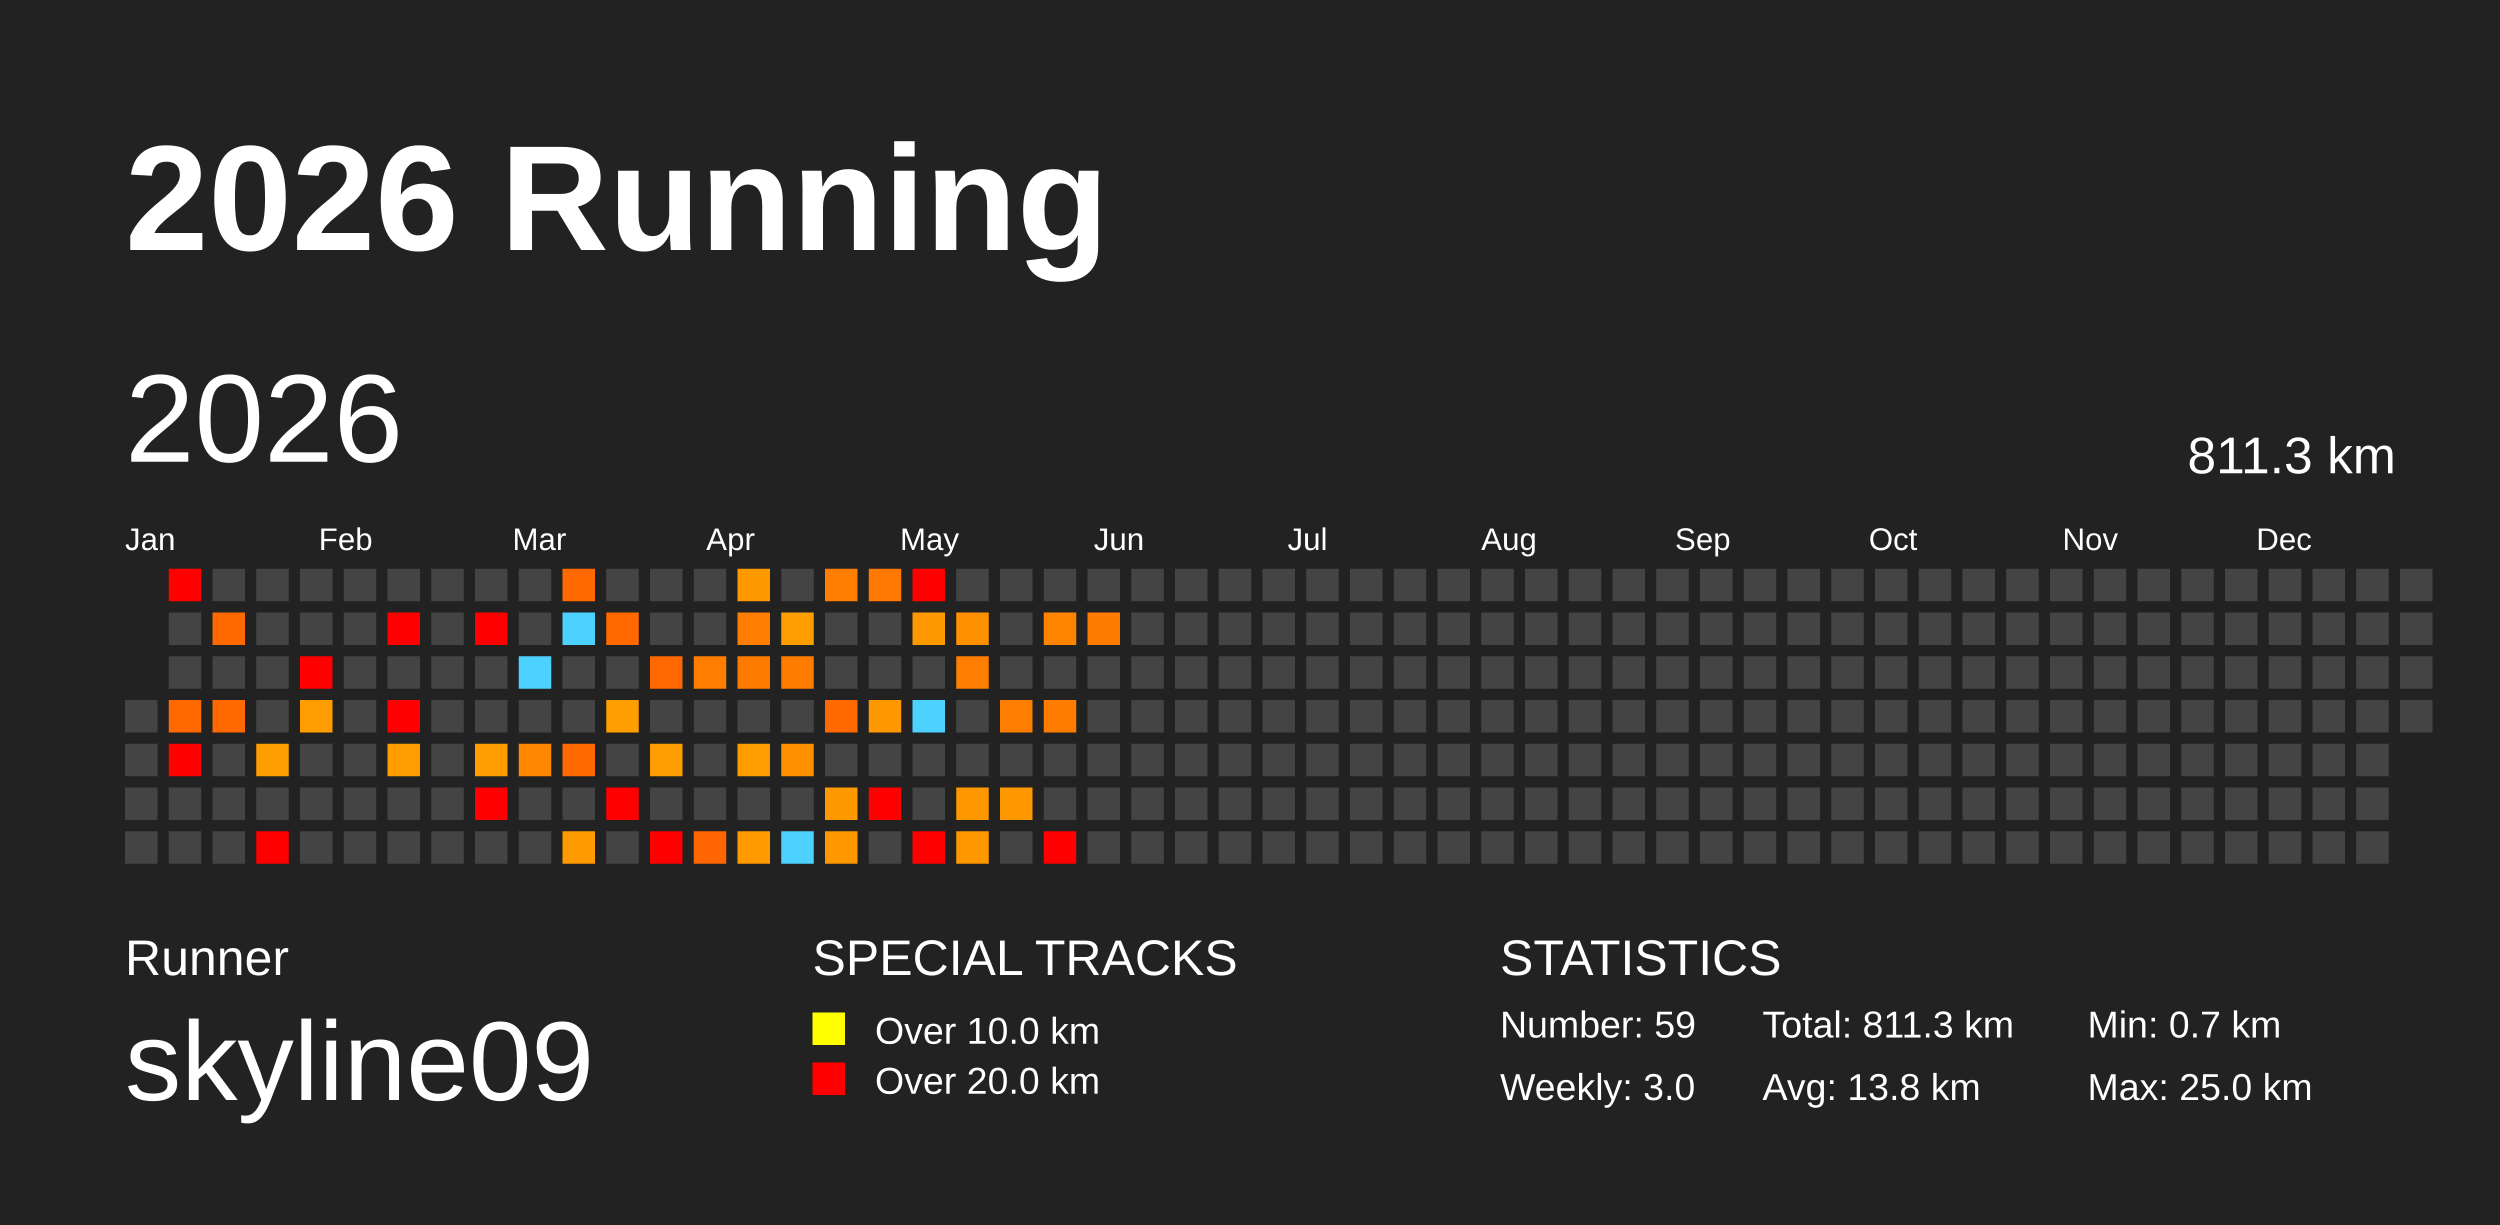
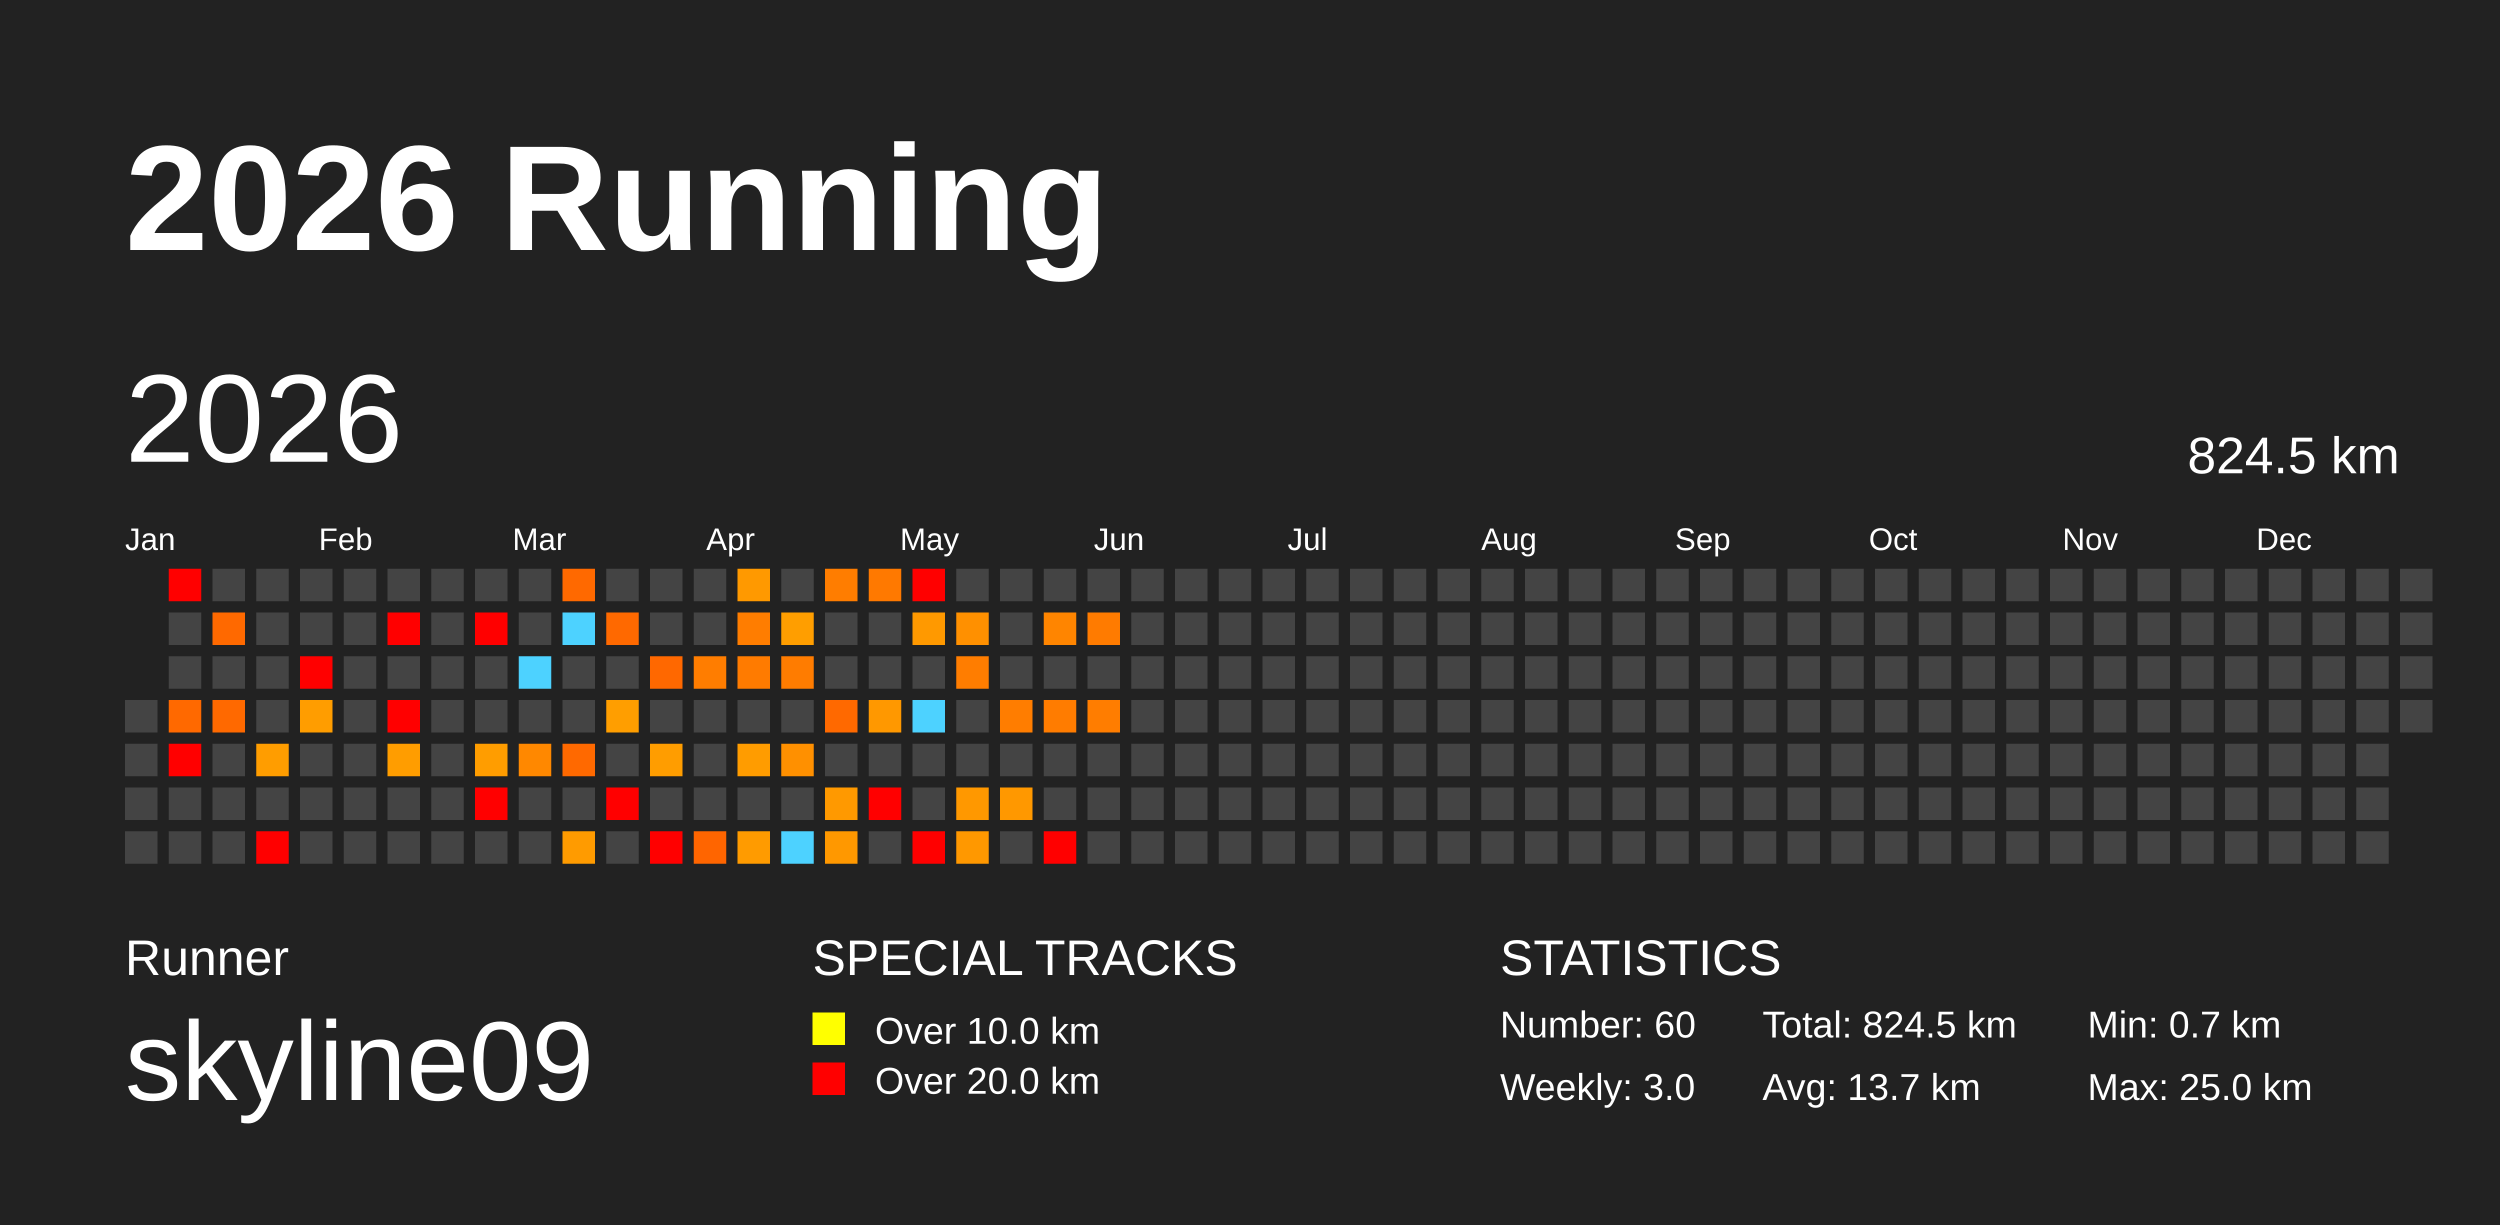
<svg xmlns="http://www.w3.org/2000/svg" baseProfile="full" height="98mm" version="1.1" viewBox="0,0,200,98" width="200mm">
  <defs />
  <rect fill="#222222" height="98" width="200" x="0" y="0" />
  <text fill="#FFFFFF" style="font-size:12px; font-family:Arial; font-weight:bold;" x="10" y="20">2026 Running</text>
  <text fill="#FFFFFF" style="font-size:4px; font-family:Arial" x="10" y="78">Runner</text>
  <text fill="#FFFFFF" style="font-size:9px; font-family:Arial" x="10" y="88">skyline09</text>
  <text fill="#FFFFFF" style="font-size:4px; font-family:Arial" x="65" y="78">SPECIAL TRACKS</text>
  <rect fill="yellow" height="2.6" width="2.6" x="65" y="81" />
  <text fill="#FFFFFF" style="font-size:3px; font-family:Arial" x="70" y="83.5">Over 10.0 km</text>
  <rect fill="red" height="2.6" width="2.6" x="65" y="85" />
  <text fill="#FFFFFF" style="font-size:3px; font-family:Arial" x="70" y="87.5">Over 20.0 km</text>
  <text fill="#FFFFFF" style="font-size:4px; font-family:Arial" x="120" y="78">STATISTICS</text>
-   <text fill="#FFFFFF" style="font-size:3px; font-family:Arial" x="120" y="83">Number: 59</text>
+   <text fill="#FFFFFF" style="font-size:3px; font-family:Arial" x="120" y="83">Number: 60</text>
  <text fill="#FFFFFF" style="font-size:3px; font-family:Arial" x="120" y="88">Weekly: 3.0</text>
-   <text fill="#FFFFFF" style="font-size:3px; font-family:Arial" x="141" y="83">Total: 811.3 km</text>
-   <text fill="#FFFFFF" style="font-size:3px; font-family:Arial" x="141" y="88">Avg: 13.8 km</text>
+   <text fill="#FFFFFF" style="font-size:3px; font-family:Arial" x="141" y="83">Total: 824.5 km</text>
+   <text fill="#FFFFFF" style="font-size:3px; font-family:Arial" x="141" y="88">Avg: 13.7 km</text>
  <text fill="#FFFFFF" style="font-size:3px; font-family:Arial" x="167" y="83">Min: 0.7 km</text>
  <text fill="#FFFFFF" style="font-size:3px; font-family:Arial" x="167" y="88">Max: 25.0 km</text>
  <text dominant-baseline="hanging" fill="#FFFFFF" style="font-size:10.0px; font-family:Arial;" x="10" y="30">2026</text>
-   <text dominant-baseline="hanging" fill="#FFFFFF" style="font-size:4.125px; font-family:Arial;" x="175" y="35">811.3 km</text>
+   <text dominant-baseline="hanging" fill="#FFFFFF" style="font-size:4.125px; font-family:Arial;" x="175" y="35">824.5 km</text>
  <text fill="#FFFFFF" style="font-size:2.5px; font-family:Arial" x="10.0" y="44">Jan</text>
  <text fill="#FFFFFF" style="font-size:2.5px; font-family:Arial" x="25.5" y="44">Feb</text>
  <text fill="#FFFFFF" style="font-size:2.5px; font-family:Arial" x="41.0" y="44">Mar</text>
  <text fill="#FFFFFF" style="font-size:2.5px; font-family:Arial" x="56.5" y="44">Apr</text>
  <text fill="#FFFFFF" style="font-size:2.5px; font-family:Arial" x="72.0" y="44">May</text>
  <text fill="#FFFFFF" style="font-size:2.5px; font-family:Arial" x="87.5" y="44">Jun</text>
  <text fill="#FFFFFF" style="font-size:2.5px; font-family:Arial" x="103.0" y="44">Jul</text>
  <text fill="#FFFFFF" style="font-size:2.5px; font-family:Arial" x="118.5" y="44">Aug</text>
  <text fill="#FFFFFF" style="font-size:2.5px; font-family:Arial" x="134.0" y="44">Sep</text>
  <text fill="#FFFFFF" style="font-size:2.5px; font-family:Arial" x="149.5" y="44">Oct</text>
  <text fill="#FFFFFF" style="font-size:2.5px; font-family:Arial" x="165.0" y="44">Nov</text>
  <text fill="#FFFFFF" style="font-size:2.5px; font-family:Arial" x="180.5" y="44">Dec</text>
  <rect fill="#444444" height="2.6" width="2.6" x="10.0" y="56.0" />
  <rect fill="#444444" height="2.6" width="2.6" x="10.0" y="59.5" />
  <rect fill="#444444" height="2.6" width="2.6" x="10.0" y="63.0" />
  <rect fill="#444444" height="2.6" width="2.6" x="10.0" y="66.5" />
  <rect fill="red" height="2.6" width="2.6" x="13.5" y="45.5" />
  <rect fill="#444444" height="2.6" width="2.6" x="13.5" y="49.0" />
  <rect fill="#444444" height="2.6" width="2.6" x="13.5" y="52.5" />
  <rect fill="#ff6900" height="2.6" width="2.6" x="13.5" y="56.0" />
  <rect fill="red" height="2.6" width="2.6" x="13.5" y="59.5" />
  <rect fill="#444444" height="2.6" width="2.6" x="13.5" y="63.0" />
  <rect fill="#444444" height="2.6" width="2.6" x="13.5" y="66.5" />
  <rect fill="#444444" height="2.6" width="2.6" x="17.0" y="45.5" />
  <rect fill="#ff6900" height="2.6" width="2.6" x="17.0" y="49.0" />
  <rect fill="#444444" height="2.6" width="2.6" x="17.0" y="52.5" />
  <rect fill="#ff6900" height="2.6" width="2.6" x="17.0" y="56.0" />
  <rect fill="#444444" height="2.6" width="2.6" x="17.0" y="59.5" />
  <rect fill="#444444" height="2.6" width="2.6" x="17.0" y="63.0" />
  <rect fill="#444444" height="2.6" width="2.6" x="17.0" y="66.5" />
  <rect fill="#444444" height="2.6" width="2.6" x="20.5" y="45.5" />
  <rect fill="#444444" height="2.6" width="2.6" x="20.5" y="49.0" />
  <rect fill="#444444" height="2.6" width="2.6" x="20.5" y="52.5" />
  <rect fill="#444444" height="2.6" width="2.6" x="20.5" y="56.0" />
  <rect fill="#ff9d00" height="2.6" width="2.6" x="20.5" y="59.5" />
  <rect fill="#444444" height="2.6" width="2.6" x="20.5" y="63.0" />
  <rect fill="red" height="2.6" width="2.6" x="20.5" y="66.5" />
  <rect fill="#444444" height="2.6" width="2.6" x="24.0" y="45.5" />
  <rect fill="#444444" height="2.6" width="2.6" x="24.0" y="49.0" />
  <rect fill="red" height="2.6" width="2.6" x="24.0" y="52.5" />
  <rect fill="#ff9d00" height="2.6" width="2.6" x="24.0" y="56.0" />
  <rect fill="#444444" height="2.6" width="2.6" x="24.0" y="59.5" />
  <rect fill="#444444" height="2.6" width="2.6" x="24.0" y="63.0" />
  <rect fill="#444444" height="2.6" width="2.6" x="24.0" y="66.5" />
  <rect fill="#444444" height="2.6" width="2.6" x="27.5" y="45.5" />
  <rect fill="#444444" height="2.6" width="2.6" x="27.5" y="49.0" />
  <rect fill="#444444" height="2.6" width="2.6" x="27.5" y="52.5" />
  <rect fill="#444444" height="2.6" width="2.6" x="27.5" y="56.0" />
  <rect fill="#444444" height="2.6" width="2.6" x="27.5" y="59.5" />
  <rect fill="#444444" height="2.6" width="2.6" x="27.5" y="63.0" />
  <rect fill="#444444" height="2.6" width="2.6" x="27.5" y="66.5" />
  <rect fill="#444444" height="2.6" width="2.6" x="31.0" y="45.5" />
  <rect fill="red" height="2.6" width="2.6" x="31.0" y="49.0" />
  <rect fill="#444444" height="2.6" width="2.6" x="31.0" y="52.5" />
  <rect fill="red" height="2.6" width="2.6" x="31.0" y="56.0" />
  <rect fill="#ff9d00" height="2.6" width="2.6" x="31.0" y="59.5" />
  <rect fill="#444444" height="2.6" width="2.6" x="31.0" y="63.0" />
  <rect fill="#444444" height="2.6" width="2.6" x="31.0" y="66.5" />
  <rect fill="#444444" height="2.6" width="2.6" x="34.5" y="45.5" />
  <rect fill="#444444" height="2.6" width="2.6" x="34.5" y="49.0" />
  <rect fill="#444444" height="2.6" width="2.6" x="34.5" y="52.5" />
  <rect fill="#444444" height="2.6" width="2.6" x="34.5" y="56.0" />
  <rect fill="#444444" height="2.6" width="2.6" x="34.5" y="59.5" />
  <rect fill="#444444" height="2.6" width="2.6" x="34.5" y="63.0" />
  <rect fill="#444444" height="2.6" width="2.6" x="34.5" y="66.5" />
  <rect fill="#444444" height="2.6" width="2.6" x="38.0" y="45.5" />
  <rect fill="red" height="2.6" width="2.6" x="38.0" y="49.0" />
  <rect fill="#444444" height="2.6" width="2.6" x="38.0" y="52.5" />
  <rect fill="#444444" height="2.6" width="2.6" x="38.0" y="56.0" />
  <rect fill="#ff9d00" height="2.6" width="2.6" x="38.0" y="59.5" />
  <rect fill="red" height="2.6" width="2.6" x="38.0" y="63.0" />
  <rect fill="#444444" height="2.6" width="2.6" x="38.0" y="66.5" />
  <rect fill="#444444" height="2.6" width="2.6" x="41.5" y="45.5" />
  <rect fill="#444444" height="2.6" width="2.6" x="41.5" y="49.0" />
  <rect fill="#4dd2ff" height="2.6" width="2.6" x="41.5" y="52.5" />
  <rect fill="#444444" height="2.6" width="2.6" x="41.5" y="56.0" />
  <rect fill="#ff8800" height="2.6" width="2.6" x="41.5" y="59.5" />
  <rect fill="#444444" height="2.6" width="2.6" x="41.5" y="63.0" />
  <rect fill="#444444" height="2.6" width="2.6" x="41.5" y="66.5" />
  <rect fill="#ff6900" height="2.6" width="2.6" x="45.0" y="45.5" />
  <rect fill="#4dd2ff" height="2.6" width="2.6" x="45.0" y="49.0" />
  <rect fill="#444444" height="2.6" width="2.6" x="45.0" y="52.5" />
  <rect fill="#444444" height="2.6" width="2.6" x="45.0" y="56.0" />
  <rect fill="#ff6900" height="2.6" width="2.6" x="45.0" y="59.5" />
  <rect fill="#444444" height="2.6" width="2.6" x="45.0" y="63.0" />
  <rect fill="#ff9b00" height="2.6" width="2.6" x="45.0" y="66.5" />
  <rect fill="#444444" height="2.6" width="2.6" x="48.5" y="45.5" />
  <rect fill="#ff6900" height="2.6" width="2.6" x="48.5" y="49.0" />
  <rect fill="#444444" height="2.6" width="2.6" x="48.5" y="52.5" />
  <rect fill="#ff9e00" height="2.6" width="2.6" x="48.5" y="56.0" />
  <rect fill="#444444" height="2.6" width="2.6" x="48.5" y="59.5" />
  <rect fill="red" height="2.6" width="2.6" x="48.5" y="63.0" />
  <rect fill="#444444" height="2.6" width="2.6" x="48.5" y="66.5" />
  <rect fill="#444444" height="2.6" width="2.6" x="52.0" y="45.5" />
  <rect fill="#444444" height="2.6" width="2.6" x="52.0" y="49.0" />
  <rect fill="#ff6800" height="2.6" width="2.6" x="52.0" y="52.5" />
  <rect fill="#444444" height="2.6" width="2.6" x="52.0" y="56.0" />
  <rect fill="#ff9d00" height="2.6" width="2.6" x="52.0" y="59.5" />
  <rect fill="#444444" height="2.6" width="2.6" x="52.0" y="63.0" />
  <rect fill="red" height="2.6" width="2.6" x="52.0" y="66.5" />
  <rect fill="#444444" height="2.6" width="2.6" x="55.5" y="45.5" />
  <rect fill="#444444" height="2.6" width="2.6" x="55.5" y="49.0" />
  <rect fill="#ff7d00" height="2.6" width="2.6" x="55.5" y="52.5" />
  <rect fill="#444444" height="2.6" width="2.6" x="55.5" y="56.0" />
  <rect fill="#444444" height="2.6" width="2.6" x="55.5" y="59.5" />
  <rect fill="#444444" height="2.6" width="2.6" x="55.5" y="63.0" />
  <rect fill="#ff6500" height="2.6" width="2.6" x="55.5" y="66.5" />
  <rect fill="#ff9900" height="2.6" width="2.6" x="59.0" y="45.5" />
  <rect fill="#ff7d00" height="2.6" width="2.6" x="59.0" y="49.0" />
  <rect fill="#ff7b00" height="2.6" width="2.6" x="59.0" y="52.5" />
  <rect fill="#444444" height="2.6" width="2.6" x="59.0" y="56.0" />
  <rect fill="#ff9c00" height="2.6" width="2.6" x="59.0" y="59.5" />
  <rect fill="#444444" height="2.6" width="2.6" x="59.0" y="63.0" />
  <rect fill="#ff9b00" height="2.6" width="2.6" x="59.0" y="66.5" />
  <rect fill="#444444" height="2.6" width="2.6" x="62.5" y="45.5" />
  <rect fill="#ff9e00" height="2.6" width="2.6" x="62.5" y="49.0" />
  <rect fill="#ff7c00" height="2.6" width="2.6" x="62.5" y="52.5" />
  <rect fill="#444444" height="2.6" width="2.6" x="62.5" y="56.0" />
  <rect fill="#ff9000" height="2.6" width="2.6" x="62.5" y="59.5" />
  <rect fill="#444444" height="2.6" width="2.6" x="62.5" y="63.0" />
  <rect fill="#4dd2ff" height="2.6" width="2.6" x="62.5" y="66.5" />
  <rect fill="#ff7d00" height="2.6" width="2.6" x="66.0" y="45.5" />
  <rect fill="#444444" height="2.6" width="2.6" x="66.0" y="49.0" />
  <rect fill="#444444" height="2.6" width="2.6" x="66.0" y="52.5" />
  <rect fill="#ff6900" height="2.6" width="2.6" x="66.0" y="56.0" />
  <rect fill="#444444" height="2.6" width="2.6" x="66.0" y="59.5" />
  <rect fill="#ff9900" height="2.6" width="2.6" x="66.0" y="63.0" />
  <rect fill="#ff9800" height="2.6" width="2.6" x="66.0" y="66.5" />
  <rect fill="#ff7900" height="2.6" width="2.6" x="69.5" y="45.5" />
  <rect fill="#444444" height="2.6" width="2.6" x="69.5" y="49.0" />
  <rect fill="#444444" height="2.6" width="2.6" x="69.5" y="52.5" />
  <rect fill="#ff9800" height="2.6" width="2.6" x="69.5" y="56.0" />
  <rect fill="#444444" height="2.6" width="2.6" x="69.5" y="59.5" />
  <rect fill="red" height="2.6" width="2.6" x="69.5" y="63.0" />
  <rect fill="#444444" height="2.6" width="2.6" x="69.5" y="66.5" />
  <rect fill="red" height="2.6" width="2.6" x="73.0" y="45.5" />
  <rect fill="#ff9900" height="2.6" width="2.6" x="73.0" y="49.0" />
  <rect fill="#444444" height="2.6" width="2.6" x="73.0" y="52.5" />
  <rect fill="#4dd2ff" height="2.6" width="2.6" x="73.0" y="56.0" />
  <rect fill="#444444" height="2.6" width="2.6" x="73.0" y="59.5" />
  <rect fill="#444444" height="2.6" width="2.6" x="73.0" y="63.0" />
  <rect fill="red" height="2.6" width="2.6" x="73.0" y="66.5" />
  <rect fill="#444444" height="2.6" width="2.6" x="76.5" y="45.5" />
  <rect fill="#ff9000" height="2.6" width="2.6" x="76.5" y="49.0" />
  <rect fill="#ff7d00" height="2.6" width="2.6" x="76.5" y="52.5" />
  <rect fill="#444444" height="2.6" width="2.6" x="76.5" y="56.0" />
  <rect fill="#444444" height="2.6" width="2.6" x="76.5" y="59.5" />
  <rect fill="#ff9800" height="2.6" width="2.6" x="76.5" y="63.0" />
  <rect fill="#ff9800" height="2.6" width="2.6" x="76.5" y="66.5" />
  <rect fill="#444444" height="2.6" width="2.6" x="80.0" y="45.5" />
  <rect fill="#444444" height="2.6" width="2.6" x="80.0" y="49.0" />
  <rect fill="#444444" height="2.6" width="2.6" x="80.0" y="52.5" />
  <rect fill="#ff7d00" height="2.6" width="2.6" x="80.0" y="56.0" />
  <rect fill="#444444" height="2.6" width="2.6" x="80.0" y="59.5" />
  <rect fill="#ff9800" height="2.6" width="2.6" x="80.0" y="63.0" />
  <rect fill="#444444" height="2.6" width="2.6" x="80.0" y="66.5" />
  <rect fill="#444444" height="2.6" width="2.6" x="83.5" y="45.5" />
  <rect fill="#ff8500" height="2.6" width="2.6" x="83.5" y="49.0" />
  <rect fill="#444444" height="2.6" width="2.6" x="83.5" y="52.5" />
  <rect fill="#ff7c00" height="2.6" width="2.6" x="83.5" y="56.0" />
  <rect fill="#444444" height="2.6" width="2.6" x="83.5" y="59.5" />
  <rect fill="#444444" height="2.6" width="2.6" x="83.5" y="63.0" />
  <rect fill="red" height="2.6" width="2.6" x="83.5" y="66.5" />
  <rect fill="#444444" height="2.6" width="2.6" x="87.0" y="45.5" />
  <rect fill="#ff7b00" height="2.6" width="2.6" x="87.0" y="49.0" />
  <rect fill="#444444" height="2.6" width="2.6" x="87.0" y="52.5" />
-   <rect fill="#444444" height="2.6" width="2.6" x="87.0" y="56.0" />
+   <rect fill="#ff7d00" height="2.6" width="2.6" x="87.0" y="56.0" />
  <rect fill="#444444" height="2.6" width="2.6" x="87.0" y="59.5" />
  <rect fill="#444444" height="2.6" width="2.6" x="87.0" y="63.0" />
  <rect fill="#444444" height="2.6" width="2.6" x="87.0" y="66.5" />
  <rect fill="#444444" height="2.6" width="2.6" x="90.5" y="45.5" />
  <rect fill="#444444" height="2.6" width="2.6" x="90.5" y="49.0" />
  <rect fill="#444444" height="2.6" width="2.6" x="90.5" y="52.5" />
  <rect fill="#444444" height="2.6" width="2.6" x="90.5" y="56.0" />
  <rect fill="#444444" height="2.6" width="2.6" x="90.5" y="59.5" />
  <rect fill="#444444" height="2.6" width="2.6" x="90.5" y="63.0" />
  <rect fill="#444444" height="2.6" width="2.6" x="90.5" y="66.5" />
  <rect fill="#444444" height="2.6" width="2.6" x="94.0" y="45.5" />
  <rect fill="#444444" height="2.6" width="2.6" x="94.0" y="49.0" />
  <rect fill="#444444" height="2.6" width="2.6" x="94.0" y="52.5" />
  <rect fill="#444444" height="2.6" width="2.6" x="94.0" y="56.0" />
  <rect fill="#444444" height="2.6" width="2.6" x="94.0" y="59.5" />
  <rect fill="#444444" height="2.6" width="2.6" x="94.0" y="63.0" />
  <rect fill="#444444" height="2.6" width="2.6" x="94.0" y="66.5" />
  <rect fill="#444444" height="2.6" width="2.6" x="97.5" y="45.5" />
  <rect fill="#444444" height="2.6" width="2.6" x="97.5" y="49.0" />
  <rect fill="#444444" height="2.6" width="2.6" x="97.5" y="52.5" />
  <rect fill="#444444" height="2.6" width="2.6" x="97.5" y="56.0" />
  <rect fill="#444444" height="2.6" width="2.6" x="97.5" y="59.5" />
  <rect fill="#444444" height="2.6" width="2.6" x="97.5" y="63.0" />
  <rect fill="#444444" height="2.6" width="2.6" x="97.5" y="66.5" />
  <rect fill="#444444" height="2.6" width="2.6" x="101.0" y="45.5" />
  <rect fill="#444444" height="2.6" width="2.6" x="101.0" y="49.0" />
  <rect fill="#444444" height="2.6" width="2.6" x="101.0" y="52.5" />
  <rect fill="#444444" height="2.6" width="2.6" x="101.0" y="56.0" />
  <rect fill="#444444" height="2.6" width="2.6" x="101.0" y="59.5" />
  <rect fill="#444444" height="2.6" width="2.6" x="101.0" y="63.0" />
  <rect fill="#444444" height="2.6" width="2.6" x="101.0" y="66.5" />
  <rect fill="#444444" height="2.6" width="2.6" x="104.5" y="45.5" />
  <rect fill="#444444" height="2.6" width="2.6" x="104.5" y="49.0" />
  <rect fill="#444444" height="2.6" width="2.6" x="104.5" y="52.5" />
  <rect fill="#444444" height="2.6" width="2.6" x="104.5" y="56.0" />
  <rect fill="#444444" height="2.6" width="2.6" x="104.5" y="59.5" />
  <rect fill="#444444" height="2.6" width="2.6" x="104.5" y="63.0" />
  <rect fill="#444444" height="2.6" width="2.6" x="104.5" y="66.5" />
  <rect fill="#444444" height="2.6" width="2.6" x="108.0" y="45.5" />
  <rect fill="#444444" height="2.6" width="2.6" x="108.0" y="49.0" />
  <rect fill="#444444" height="2.6" width="2.6" x="108.0" y="52.5" />
  <rect fill="#444444" height="2.6" width="2.6" x="108.0" y="56.0" />
  <rect fill="#444444" height="2.6" width="2.6" x="108.0" y="59.5" />
  <rect fill="#444444" height="2.6" width="2.6" x="108.0" y="63.0" />
  <rect fill="#444444" height="2.6" width="2.6" x="108.0" y="66.5" />
  <rect fill="#444444" height="2.6" width="2.6" x="111.5" y="45.5" />
  <rect fill="#444444" height="2.6" width="2.6" x="111.5" y="49.0" />
  <rect fill="#444444" height="2.6" width="2.6" x="111.5" y="52.5" />
  <rect fill="#444444" height="2.6" width="2.6" x="111.5" y="56.0" />
  <rect fill="#444444" height="2.6" width="2.6" x="111.5" y="59.5" />
  <rect fill="#444444" height="2.6" width="2.6" x="111.5" y="63.0" />
  <rect fill="#444444" height="2.6" width="2.6" x="111.5" y="66.5" />
  <rect fill="#444444" height="2.6" width="2.6" x="115.0" y="45.5" />
  <rect fill="#444444" height="2.6" width="2.6" x="115.0" y="49.0" />
  <rect fill="#444444" height="2.6" width="2.6" x="115.0" y="52.5" />
  <rect fill="#444444" height="2.6" width="2.6" x="115.0" y="56.0" />
  <rect fill="#444444" height="2.6" width="2.6" x="115.0" y="59.5" />
  <rect fill="#444444" height="2.6" width="2.6" x="115.0" y="63.0" />
  <rect fill="#444444" height="2.6" width="2.6" x="115.0" y="66.5" />
  <rect fill="#444444" height="2.6" width="2.6" x="118.5" y="45.5" />
  <rect fill="#444444" height="2.6" width="2.6" x="118.5" y="49.0" />
  <rect fill="#444444" height="2.6" width="2.6" x="118.5" y="52.5" />
  <rect fill="#444444" height="2.6" width="2.6" x="118.5" y="56.0" />
  <rect fill="#444444" height="2.6" width="2.6" x="118.5" y="59.5" />
  <rect fill="#444444" height="2.6" width="2.6" x="118.5" y="63.0" />
  <rect fill="#444444" height="2.6" width="2.6" x="118.5" y="66.5" />
  <rect fill="#444444" height="2.6" width="2.6" x="122.0" y="45.5" />
  <rect fill="#444444" height="2.6" width="2.6" x="122.0" y="49.0" />
  <rect fill="#444444" height="2.6" width="2.6" x="122.0" y="52.5" />
  <rect fill="#444444" height="2.6" width="2.6" x="122.0" y="56.0" />
  <rect fill="#444444" height="2.6" width="2.6" x="122.0" y="59.5" />
  <rect fill="#444444" height="2.6" width="2.6" x="122.0" y="63.0" />
  <rect fill="#444444" height="2.6" width="2.6" x="122.0" y="66.5" />
  <rect fill="#444444" height="2.6" width="2.6" x="125.5" y="45.5" />
  <rect fill="#444444" height="2.6" width="2.6" x="125.5" y="49.0" />
  <rect fill="#444444" height="2.6" width="2.6" x="125.5" y="52.5" />
  <rect fill="#444444" height="2.6" width="2.6" x="125.5" y="56.0" />
  <rect fill="#444444" height="2.6" width="2.6" x="125.5" y="59.5" />
  <rect fill="#444444" height="2.6" width="2.6" x="125.5" y="63.0" />
  <rect fill="#444444" height="2.6" width="2.6" x="125.5" y="66.5" />
  <rect fill="#444444" height="2.6" width="2.6" x="129.0" y="45.5" />
  <rect fill="#444444" height="2.6" width="2.6" x="129.0" y="49.0" />
  <rect fill="#444444" height="2.6" width="2.6" x="129.0" y="52.5" />
  <rect fill="#444444" height="2.6" width="2.6" x="129.0" y="56.0" />
  <rect fill="#444444" height="2.6" width="2.6" x="129.0" y="59.5" />
  <rect fill="#444444" height="2.6" width="2.6" x="129.0" y="63.0" />
  <rect fill="#444444" height="2.6" width="2.6" x="129.0" y="66.5" />
  <rect fill="#444444" height="2.6" width="2.6" x="132.5" y="45.5" />
  <rect fill="#444444" height="2.6" width="2.6" x="132.5" y="49.0" />
  <rect fill="#444444" height="2.6" width="2.6" x="132.5" y="52.5" />
  <rect fill="#444444" height="2.6" width="2.6" x="132.5" y="56.0" />
  <rect fill="#444444" height="2.6" width="2.6" x="132.5" y="59.5" />
  <rect fill="#444444" height="2.6" width="2.6" x="132.5" y="63.0" />
  <rect fill="#444444" height="2.6" width="2.6" x="132.5" y="66.5" />
  <rect fill="#444444" height="2.6" width="2.6" x="136.0" y="45.5" />
  <rect fill="#444444" height="2.6" width="2.6" x="136.0" y="49.0" />
  <rect fill="#444444" height="2.6" width="2.6" x="136.0" y="52.5" />
  <rect fill="#444444" height="2.6" width="2.6" x="136.0" y="56.0" />
  <rect fill="#444444" height="2.6" width="2.6" x="136.0" y="59.5" />
  <rect fill="#444444" height="2.6" width="2.6" x="136.0" y="63.0" />
  <rect fill="#444444" height="2.6" width="2.6" x="136.0" y="66.5" />
  <rect fill="#444444" height="2.6" width="2.6" x="139.5" y="45.5" />
  <rect fill="#444444" height="2.6" width="2.6" x="139.5" y="49.0" />
  <rect fill="#444444" height="2.6" width="2.6" x="139.5" y="52.5" />
  <rect fill="#444444" height="2.6" width="2.6" x="139.5" y="56.0" />
  <rect fill="#444444" height="2.6" width="2.6" x="139.5" y="59.5" />
  <rect fill="#444444" height="2.6" width="2.6" x="139.5" y="63.0" />
  <rect fill="#444444" height="2.6" width="2.6" x="139.5" y="66.5" />
  <rect fill="#444444" height="2.6" width="2.6" x="143.0" y="45.5" />
  <rect fill="#444444" height="2.6" width="2.6" x="143.0" y="49.0" />
  <rect fill="#444444" height="2.6" width="2.6" x="143.0" y="52.5" />
  <rect fill="#444444" height="2.6" width="2.6" x="143.0" y="56.0" />
  <rect fill="#444444" height="2.6" width="2.6" x="143.0" y="59.5" />
  <rect fill="#444444" height="2.6" width="2.6" x="143.0" y="63.0" />
  <rect fill="#444444" height="2.6" width="2.6" x="143.0" y="66.5" />
  <rect fill="#444444" height="2.6" width="2.6" x="146.5" y="45.5" />
  <rect fill="#444444" height="2.6" width="2.6" x="146.5" y="49.0" />
  <rect fill="#444444" height="2.6" width="2.6" x="146.5" y="52.5" />
  <rect fill="#444444" height="2.6" width="2.6" x="146.5" y="56.0" />
  <rect fill="#444444" height="2.6" width="2.6" x="146.5" y="59.5" />
  <rect fill="#444444" height="2.6" width="2.6" x="146.5" y="63.0" />
  <rect fill="#444444" height="2.6" width="2.6" x="146.5" y="66.5" />
  <rect fill="#444444" height="2.6" width="2.6" x="150.0" y="45.5" />
  <rect fill="#444444" height="2.6" width="2.6" x="150.0" y="49.0" />
  <rect fill="#444444" height="2.6" width="2.6" x="150.0" y="52.5" />
  <rect fill="#444444" height="2.6" width="2.6" x="150.0" y="56.0" />
  <rect fill="#444444" height="2.6" width="2.6" x="150.0" y="59.5" />
  <rect fill="#444444" height="2.6" width="2.6" x="150.0" y="63.0" />
  <rect fill="#444444" height="2.6" width="2.6" x="150.0" y="66.5" />
  <rect fill="#444444" height="2.6" width="2.6" x="153.5" y="45.5" />
  <rect fill="#444444" height="2.6" width="2.6" x="153.5" y="49.0" />
  <rect fill="#444444" height="2.6" width="2.6" x="153.5" y="52.5" />
  <rect fill="#444444" height="2.6" width="2.6" x="153.5" y="56.0" />
  <rect fill="#444444" height="2.6" width="2.6" x="153.5" y="59.5" />
  <rect fill="#444444" height="2.6" width="2.6" x="153.5" y="63.0" />
  <rect fill="#444444" height="2.6" width="2.6" x="153.5" y="66.5" />
  <rect fill="#444444" height="2.6" width="2.6" x="157.0" y="45.5" />
  <rect fill="#444444" height="2.6" width="2.6" x="157.0" y="49.0" />
  <rect fill="#444444" height="2.6" width="2.6" x="157.0" y="52.5" />
  <rect fill="#444444" height="2.6" width="2.6" x="157.0" y="56.0" />
  <rect fill="#444444" height="2.6" width="2.6" x="157.0" y="59.5" />
  <rect fill="#444444" height="2.6" width="2.6" x="157.0" y="63.0" />
  <rect fill="#444444" height="2.6" width="2.6" x="157.0" y="66.5" />
  <rect fill="#444444" height="2.6" width="2.6" x="160.5" y="45.5" />
  <rect fill="#444444" height="2.6" width="2.6" x="160.5" y="49.0" />
  <rect fill="#444444" height="2.6" width="2.6" x="160.5" y="52.5" />
  <rect fill="#444444" height="2.6" width="2.6" x="160.5" y="56.0" />
  <rect fill="#444444" height="2.6" width="2.6" x="160.5" y="59.5" />
  <rect fill="#444444" height="2.6" width="2.6" x="160.5" y="63.0" />
  <rect fill="#444444" height="2.6" width="2.6" x="160.5" y="66.5" />
  <rect fill="#444444" height="2.6" width="2.6" x="164.0" y="45.5" />
  <rect fill="#444444" height="2.6" width="2.6" x="164.0" y="49.0" />
  <rect fill="#444444" height="2.6" width="2.6" x="164.0" y="52.5" />
  <rect fill="#444444" height="2.6" width="2.6" x="164.0" y="56.0" />
  <rect fill="#444444" height="2.6" width="2.6" x="164.0" y="59.5" />
  <rect fill="#444444" height="2.6" width="2.6" x="164.0" y="63.0" />
  <rect fill="#444444" height="2.6" width="2.6" x="164.0" y="66.5" />
  <rect fill="#444444" height="2.6" width="2.6" x="167.5" y="45.5" />
  <rect fill="#444444" height="2.6" width="2.6" x="167.5" y="49.0" />
  <rect fill="#444444" height="2.6" width="2.6" x="167.5" y="52.5" />
  <rect fill="#444444" height="2.6" width="2.6" x="167.5" y="56.0" />
  <rect fill="#444444" height="2.6" width="2.6" x="167.5" y="59.5" />
  <rect fill="#444444" height="2.6" width="2.6" x="167.5" y="63.0" />
  <rect fill="#444444" height="2.6" width="2.6" x="167.5" y="66.5" />
  <rect fill="#444444" height="2.6" width="2.6" x="171.0" y="45.5" />
  <rect fill="#444444" height="2.6" width="2.6" x="171.0" y="49.0" />
  <rect fill="#444444" height="2.6" width="2.6" x="171.0" y="52.5" />
  <rect fill="#444444" height="2.6" width="2.6" x="171.0" y="56.0" />
  <rect fill="#444444" height="2.6" width="2.6" x="171.0" y="59.5" />
  <rect fill="#444444" height="2.6" width="2.6" x="171.0" y="63.0" />
  <rect fill="#444444" height="2.6" width="2.6" x="171.0" y="66.5" />
  <rect fill="#444444" height="2.6" width="2.6" x="174.5" y="45.5" />
  <rect fill="#444444" height="2.6" width="2.6" x="174.5" y="49.0" />
  <rect fill="#444444" height="2.6" width="2.6" x="174.5" y="52.5" />
  <rect fill="#444444" height="2.6" width="2.6" x="174.5" y="56.0" />
  <rect fill="#444444" height="2.6" width="2.6" x="174.5" y="59.5" />
  <rect fill="#444444" height="2.6" width="2.6" x="174.5" y="63.0" />
  <rect fill="#444444" height="2.6" width="2.6" x="174.5" y="66.5" />
  <rect fill="#444444" height="2.6" width="2.6" x="178.0" y="45.5" />
  <rect fill="#444444" height="2.6" width="2.6" x="178.0" y="49.0" />
  <rect fill="#444444" height="2.6" width="2.6" x="178.0" y="52.5" />
  <rect fill="#444444" height="2.6" width="2.6" x="178.0" y="56.0" />
  <rect fill="#444444" height="2.6" width="2.6" x="178.0" y="59.5" />
  <rect fill="#444444" height="2.6" width="2.6" x="178.0" y="63.0" />
  <rect fill="#444444" height="2.6" width="2.6" x="178.0" y="66.5" />
  <rect fill="#444444" height="2.6" width="2.6" x="181.5" y="45.5" />
  <rect fill="#444444" height="2.6" width="2.6" x="181.5" y="49.0" />
  <rect fill="#444444" height="2.6" width="2.6" x="181.5" y="52.5" />
  <rect fill="#444444" height="2.6" width="2.6" x="181.5" y="56.0" />
  <rect fill="#444444" height="2.6" width="2.6" x="181.5" y="59.5" />
  <rect fill="#444444" height="2.6" width="2.6" x="181.5" y="63.0" />
  <rect fill="#444444" height="2.6" width="2.6" x="181.5" y="66.5" />
  <rect fill="#444444" height="2.6" width="2.6" x="185.0" y="45.5" />
  <rect fill="#444444" height="2.6" width="2.6" x="185.0" y="49.0" />
  <rect fill="#444444" height="2.6" width="2.6" x="185.0" y="52.5" />
  <rect fill="#444444" height="2.6" width="2.6" x="185.0" y="56.0" />
  <rect fill="#444444" height="2.6" width="2.6" x="185.0" y="59.5" />
  <rect fill="#444444" height="2.6" width="2.6" x="185.0" y="63.0" />
  <rect fill="#444444" height="2.6" width="2.6" x="185.0" y="66.5" />
  <rect fill="#444444" height="2.6" width="2.6" x="188.5" y="45.5" />
  <rect fill="#444444" height="2.6" width="2.6" x="188.5" y="49.0" />
  <rect fill="#444444" height="2.6" width="2.6" x="188.5" y="52.5" />
  <rect fill="#444444" height="2.6" width="2.6" x="188.5" y="56.0" />
  <rect fill="#444444" height="2.6" width="2.6" x="188.5" y="59.5" />
  <rect fill="#444444" height="2.6" width="2.6" x="188.5" y="63.0" />
  <rect fill="#444444" height="2.6" width="2.6" x="188.5" y="66.5" />
  <rect fill="#444444" height="2.6" width="2.6" x="192.0" y="45.5" />
  <rect fill="#444444" height="2.6" width="2.6" x="192.0" y="49.0" />
  <rect fill="#444444" height="2.6" width="2.6" x="192.0" y="52.5" />
  <rect fill="#444444" height="2.6" width="2.6" x="192.0" y="56.0" />
</svg>
